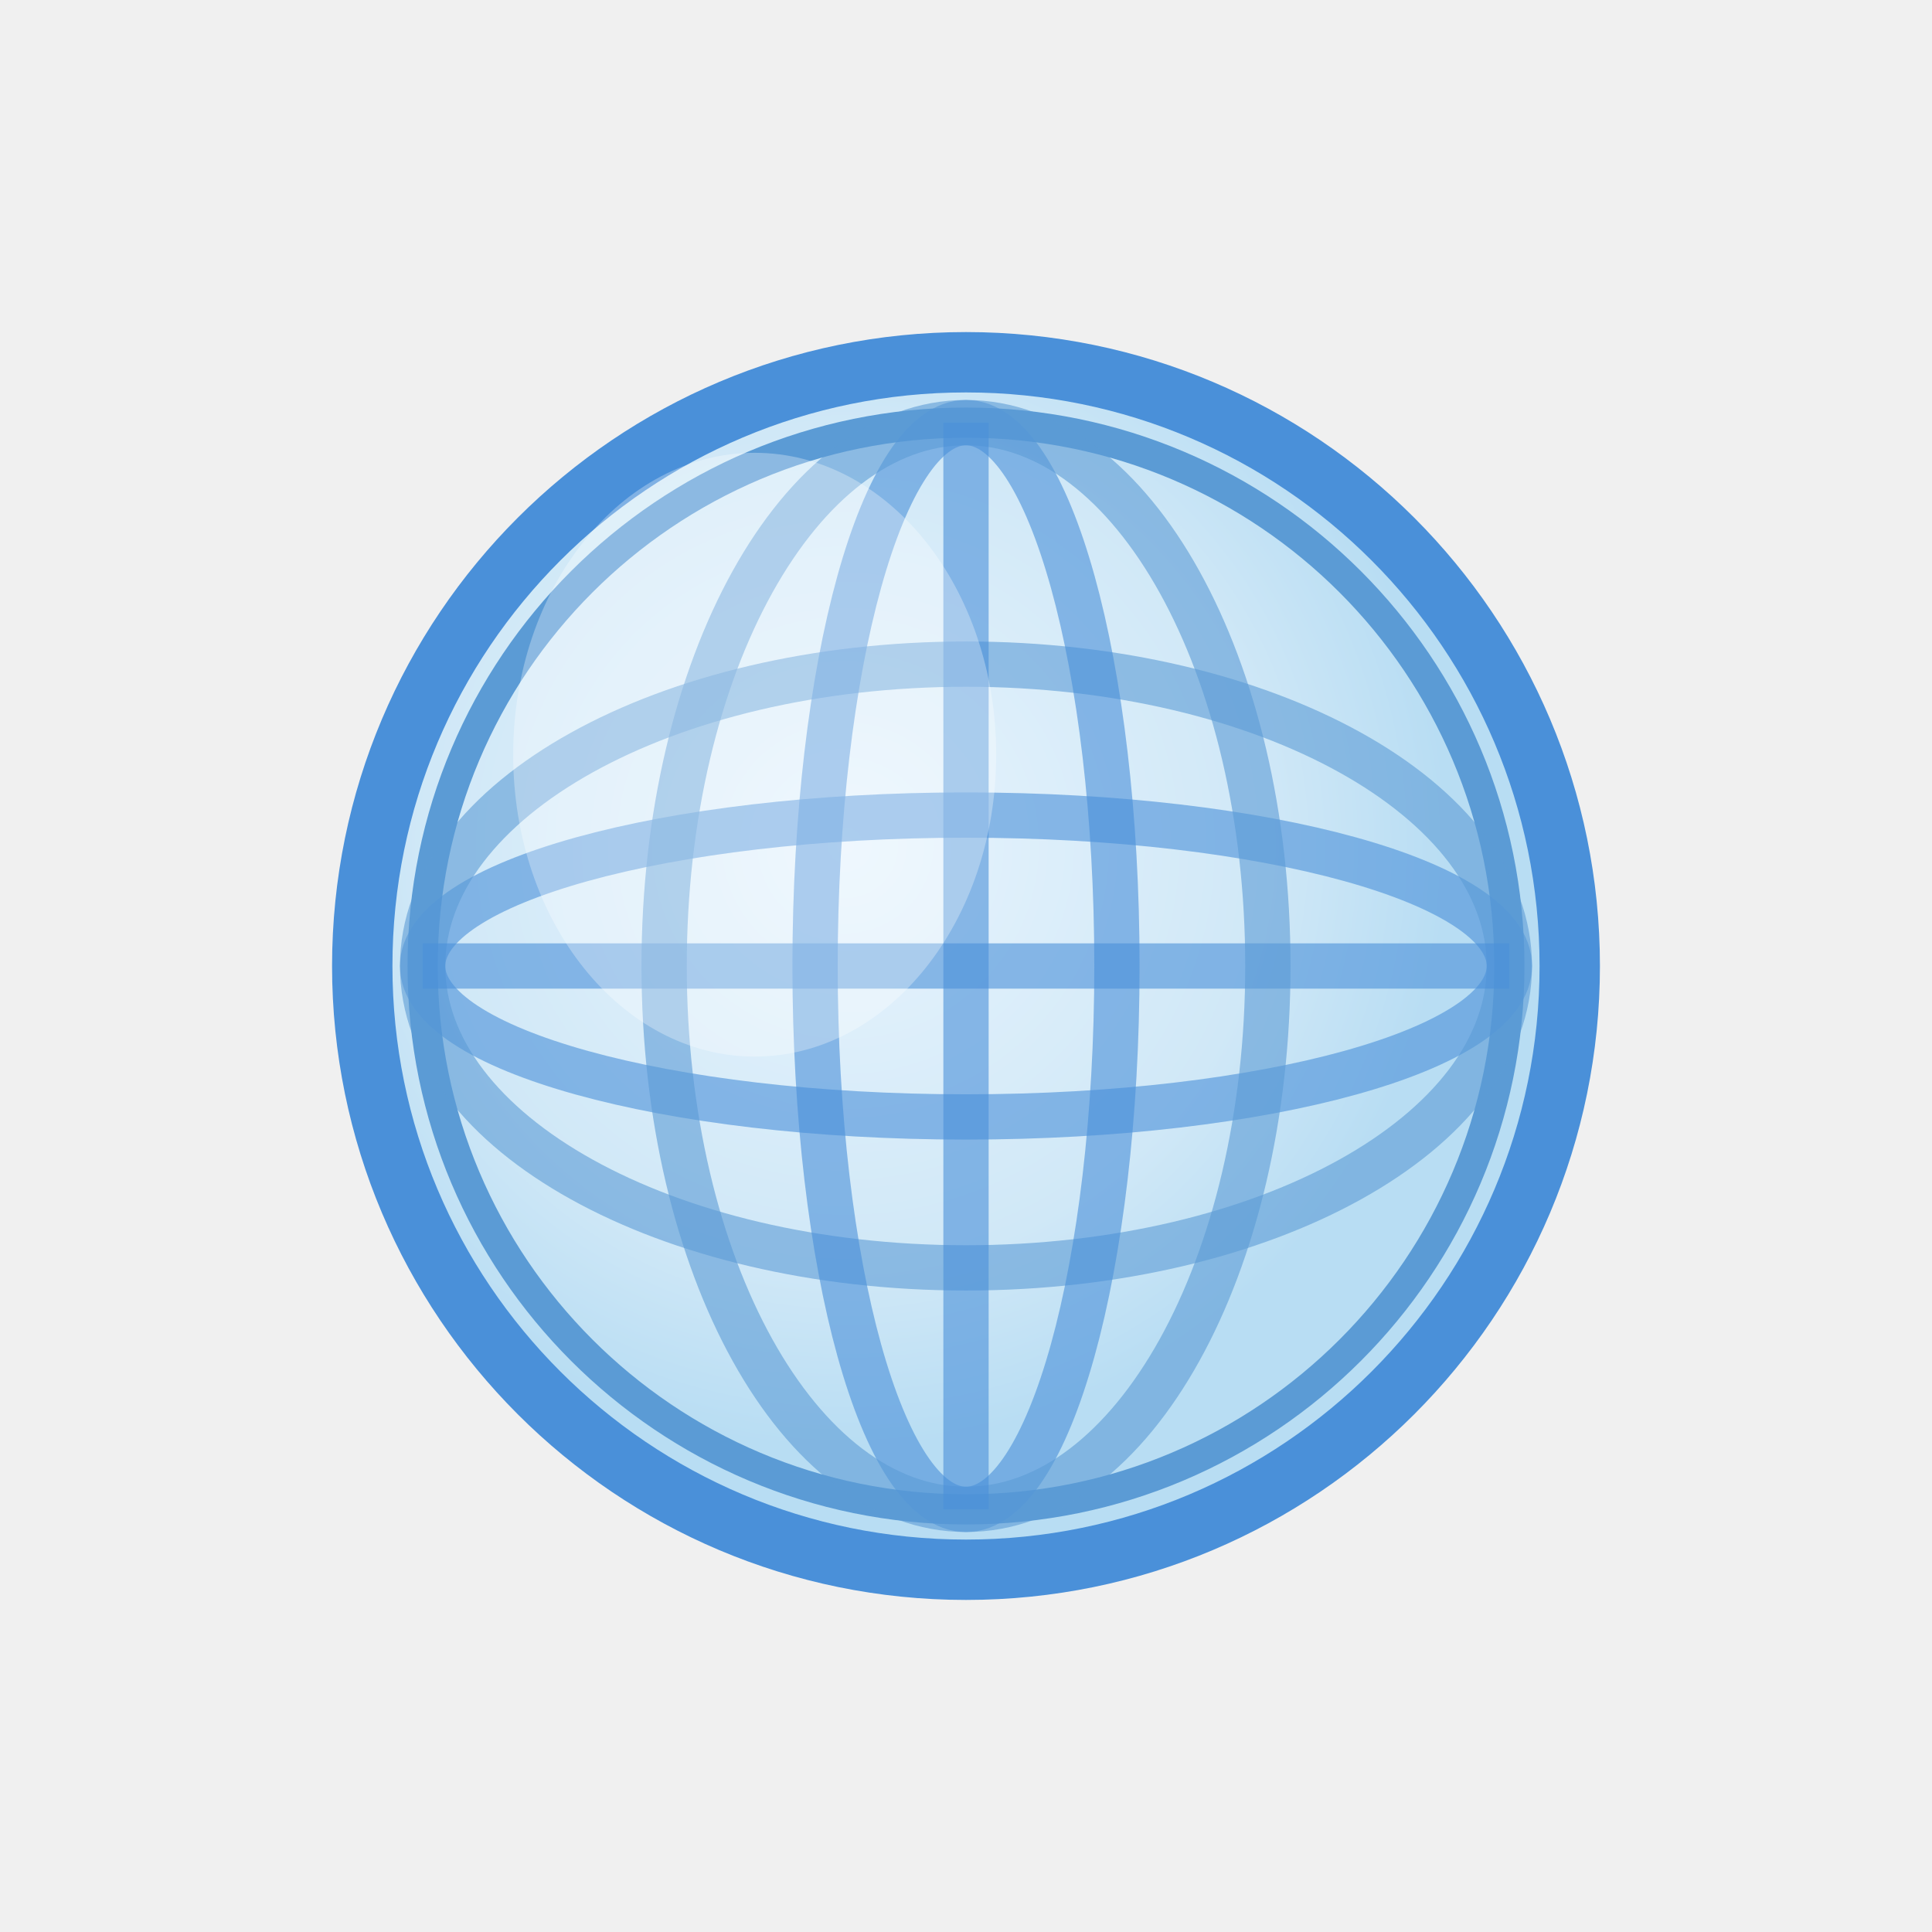
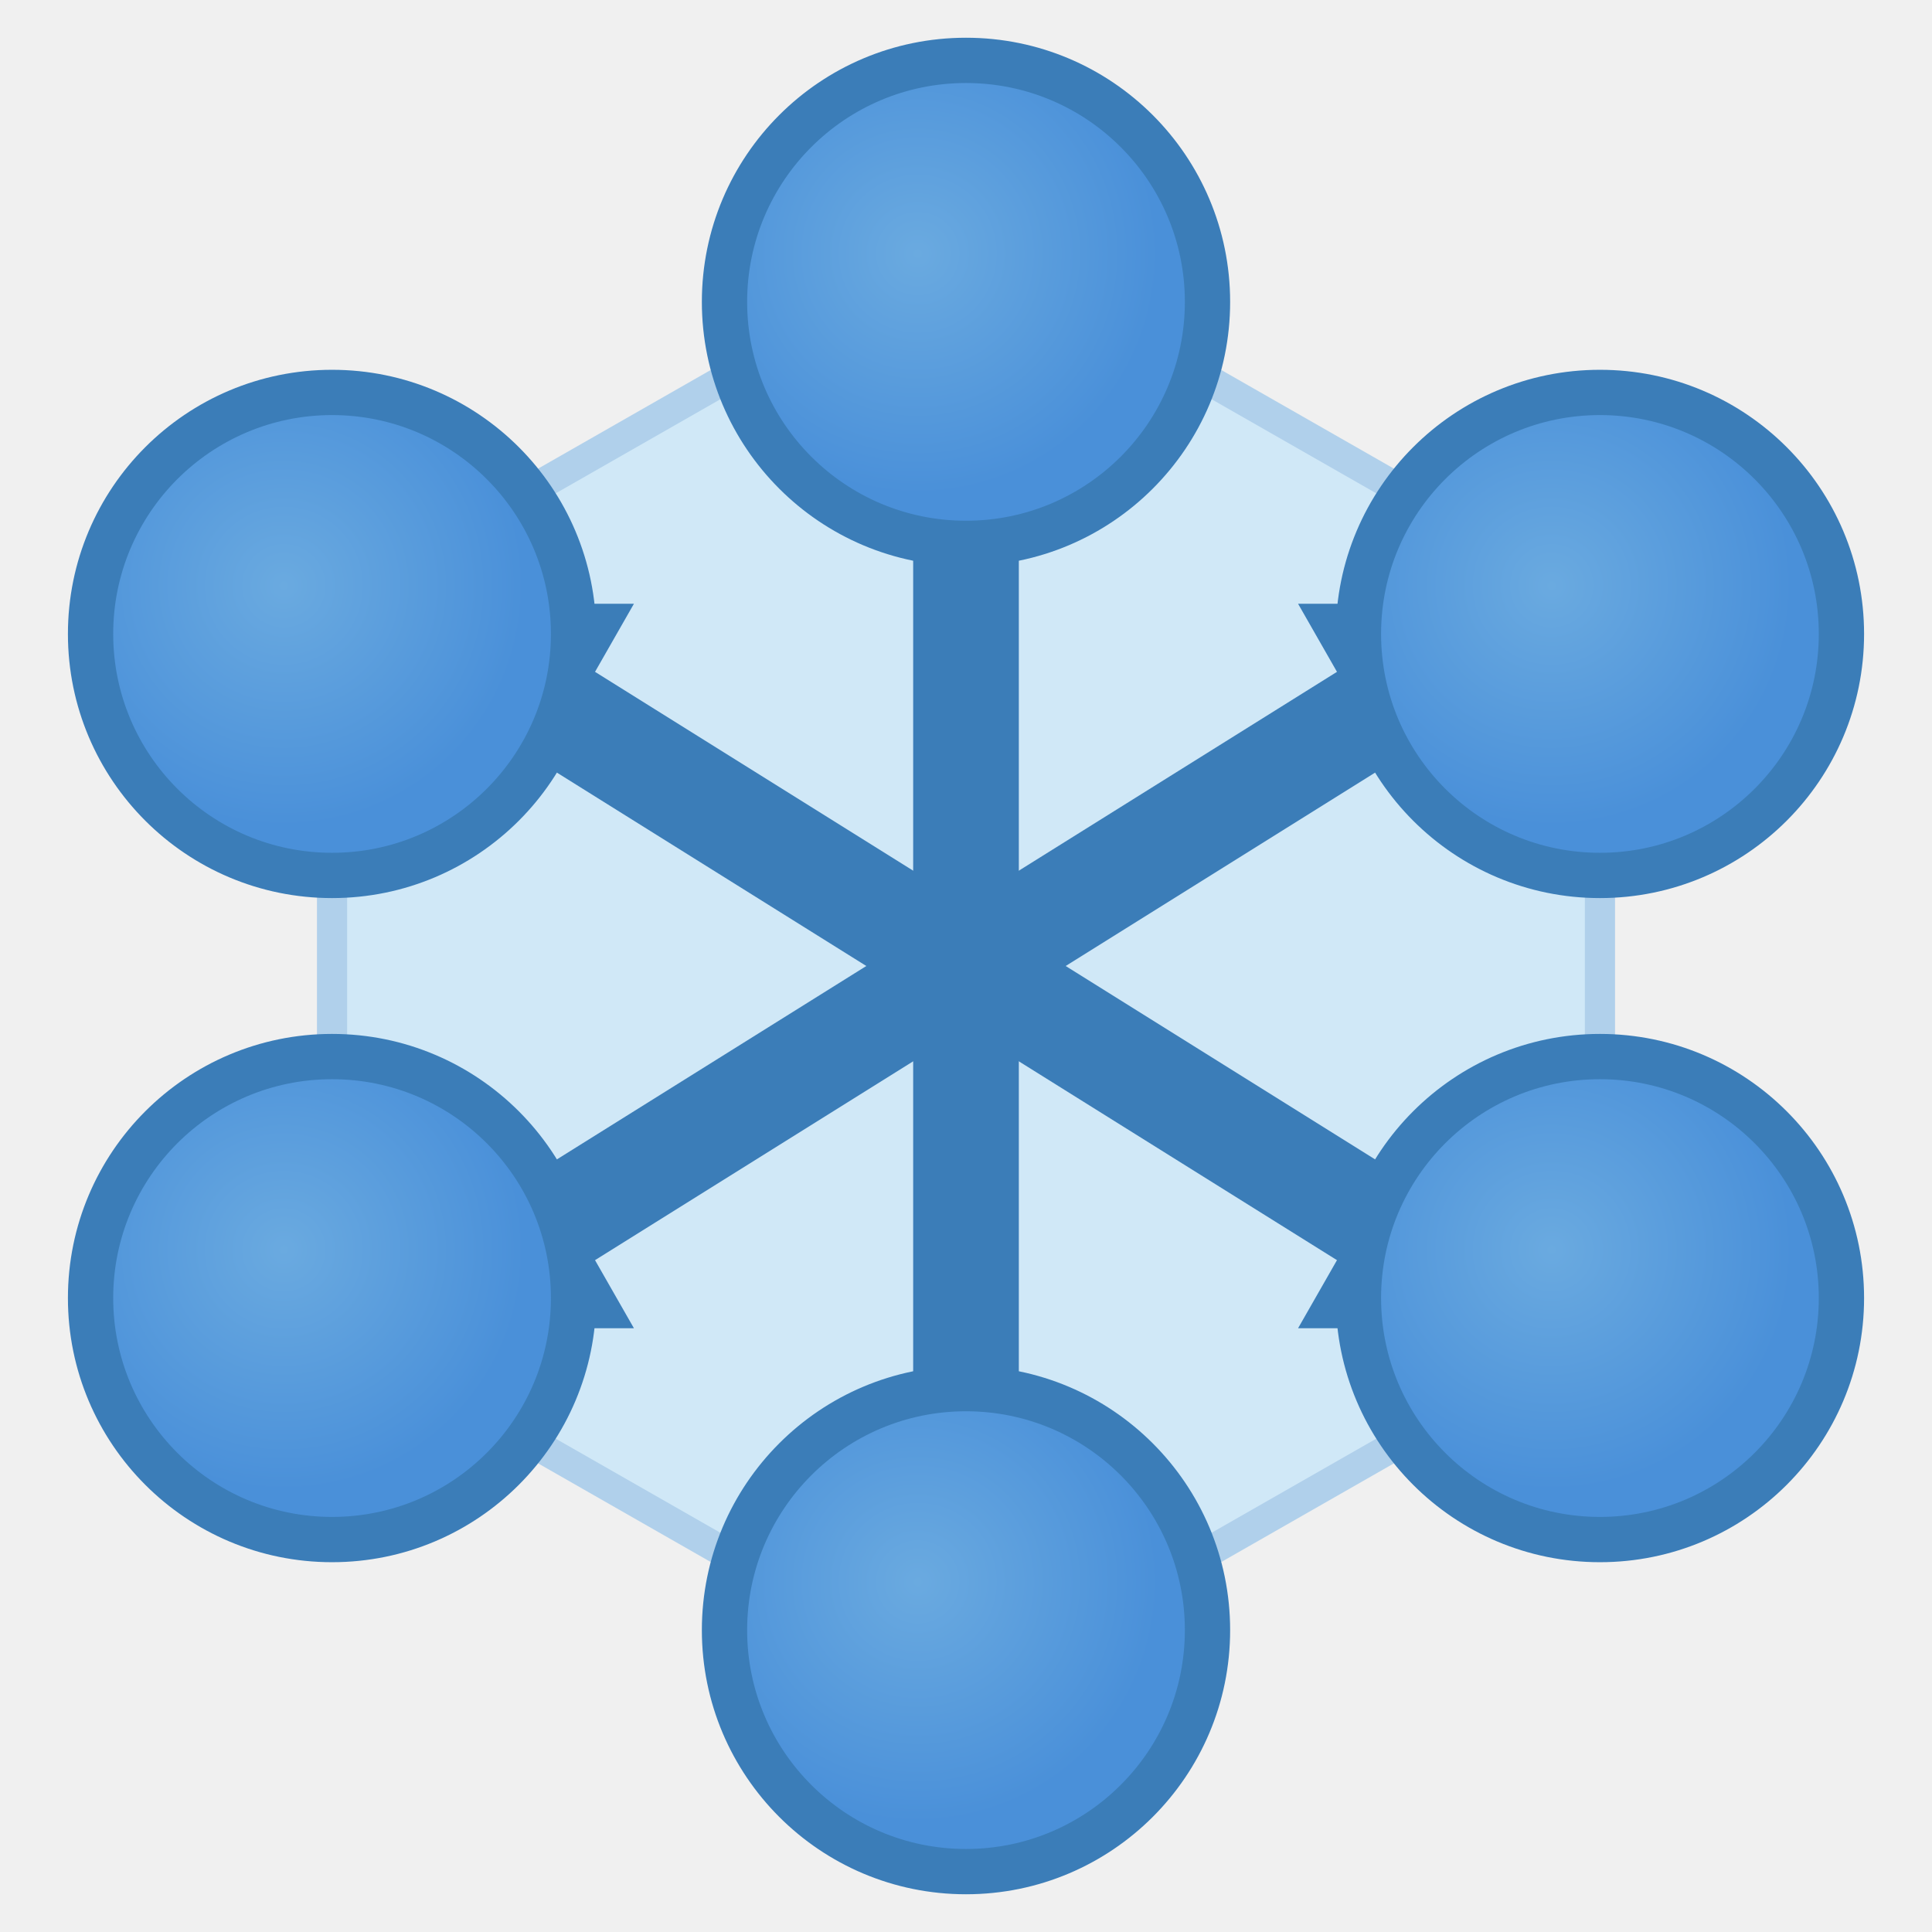
<svg xmlns="http://www.w3.org/2000/svg" width="64" height="64">
  <defs>
-     <radialGradient id="globeGrad" cx="40%" cy="40%">
-       <stop offset="0%" style="stop-color:#e8f4fd" />
-       <stop offset="70%" style="stop-color:#d0e8f7" />
-       <stop offset="100%" style="stop-color:#b8ddf3" />
+     <radialGradient id="circleGrad" cx="40%" cy="40%">
+       <stop offset="0%" style="stop-color:#6aaae0" />
+       <stop offset="100%" style="stop-color:#4a90d9" />
    </radialGradient>
  </defs>
-   <circle cx="32" cy="32" r="20" fill="url(#globeGrad)" stroke="#4a90d9" stroke-width="2" />
-   <circle cx="32" cy="32" r="18" fill="none" stroke="#5b9bd5" stroke-width="1" />
-   <ellipse cx="32" cy="32" rx="18" ry="5" fill="none" stroke="#4a90d9" stroke-width="1.5" opacity="0.6" />
-   <ellipse cx="32" cy="32" rx="18" ry="10" fill="none" stroke="#5b9bd5" stroke-width="1.5" opacity="0.6" />
-   <line x1="14" y1="32" x2="50" y2="32" stroke="#4a90d9" stroke-width="1.5" opacity="0.6" />
-   <ellipse cx="32" cy="32" rx="5" ry="18" fill="none" stroke="#4a90d9" stroke-width="1.5" opacity="0.6" />
-   <ellipse cx="32" cy="32" rx="10" ry="18" fill="none" stroke="#5b9bd5" stroke-width="1.5" opacity="0.6" />
-   <line x1="32" y1="14" x2="32" y2="50" stroke="#4a90d9" stroke-width="1.5" opacity="0.6" />
-   <ellipse cx="25" cy="25" rx="8" ry="10" fill="#ffffff" opacity="0.3" />
+   <polygon points="32,8 53,20 53,44 32,56 11,44 11,20" fill="#d0e8f7" stroke="#b0d0eb" stroke-width="1" />
+   <line x1="32" y1="32" x2="32" y2="14" stroke="#3b7db8" stroke-width="3.5" />
+   <polygon points="32,10 28,17 36,17" fill="#3b7db8" />
+   <line x1="32" y1="32" x2="48" y2="22" stroke="#3b7db8" stroke-width="3.5" />
+   <polygon points="51,20 43,20 47,27" fill="#3b7db8" />
+   <line x1="32" y1="32" x2="48" y2="42" stroke="#3b7db8" stroke-width="3.5" />
+   <polygon points="51,44 47,37 43,44" fill="#3b7db8" />
+   <line x1="32" y1="32" x2="32" y2="50" stroke="#3b7db8" stroke-width="3.5" />
+   <polygon points="32,54 28,47 36,47" fill="#3b7db8" />
+   <line x1="32" y1="32" x2="16" y2="42" stroke="#3b7db8" stroke-width="3.5" />
+   <polygon points="13,44 17,37 21,44" fill="#3b7db8" />
+   <line x1="32" y1="32" x2="16" y2="22" stroke="#3b7db8" stroke-width="3.5" />
+   <polygon points="13,20 17,27 21,20" fill="#3b7db8" />
+   <circle cx="32" cy="10" r="8" fill="url(#circleGrad)" stroke="#3b7db8" stroke-width="1.5" />
+   <circle cx="53" cy="21" r="8" fill="url(#circleGrad)" stroke="#3b7db8" stroke-width="1.5" />
+   <circle cx="53" cy="43" r="8" fill="url(#circleGrad)" stroke="#3b7db8" stroke-width="1.5" />
+   <circle cx="32" cy="54" r="8" fill="url(#circleGrad)" stroke="#3b7db8" stroke-width="1.5" />
+   <circle cx="11" cy="43" r="8" fill="url(#circleGrad)" stroke="#3b7db8" stroke-width="1.5" />
+   <circle cx="11" cy="21" r="8" fill="url(#circleGrad)" stroke="#3b7db8" stroke-width="1.5" />
</svg>
